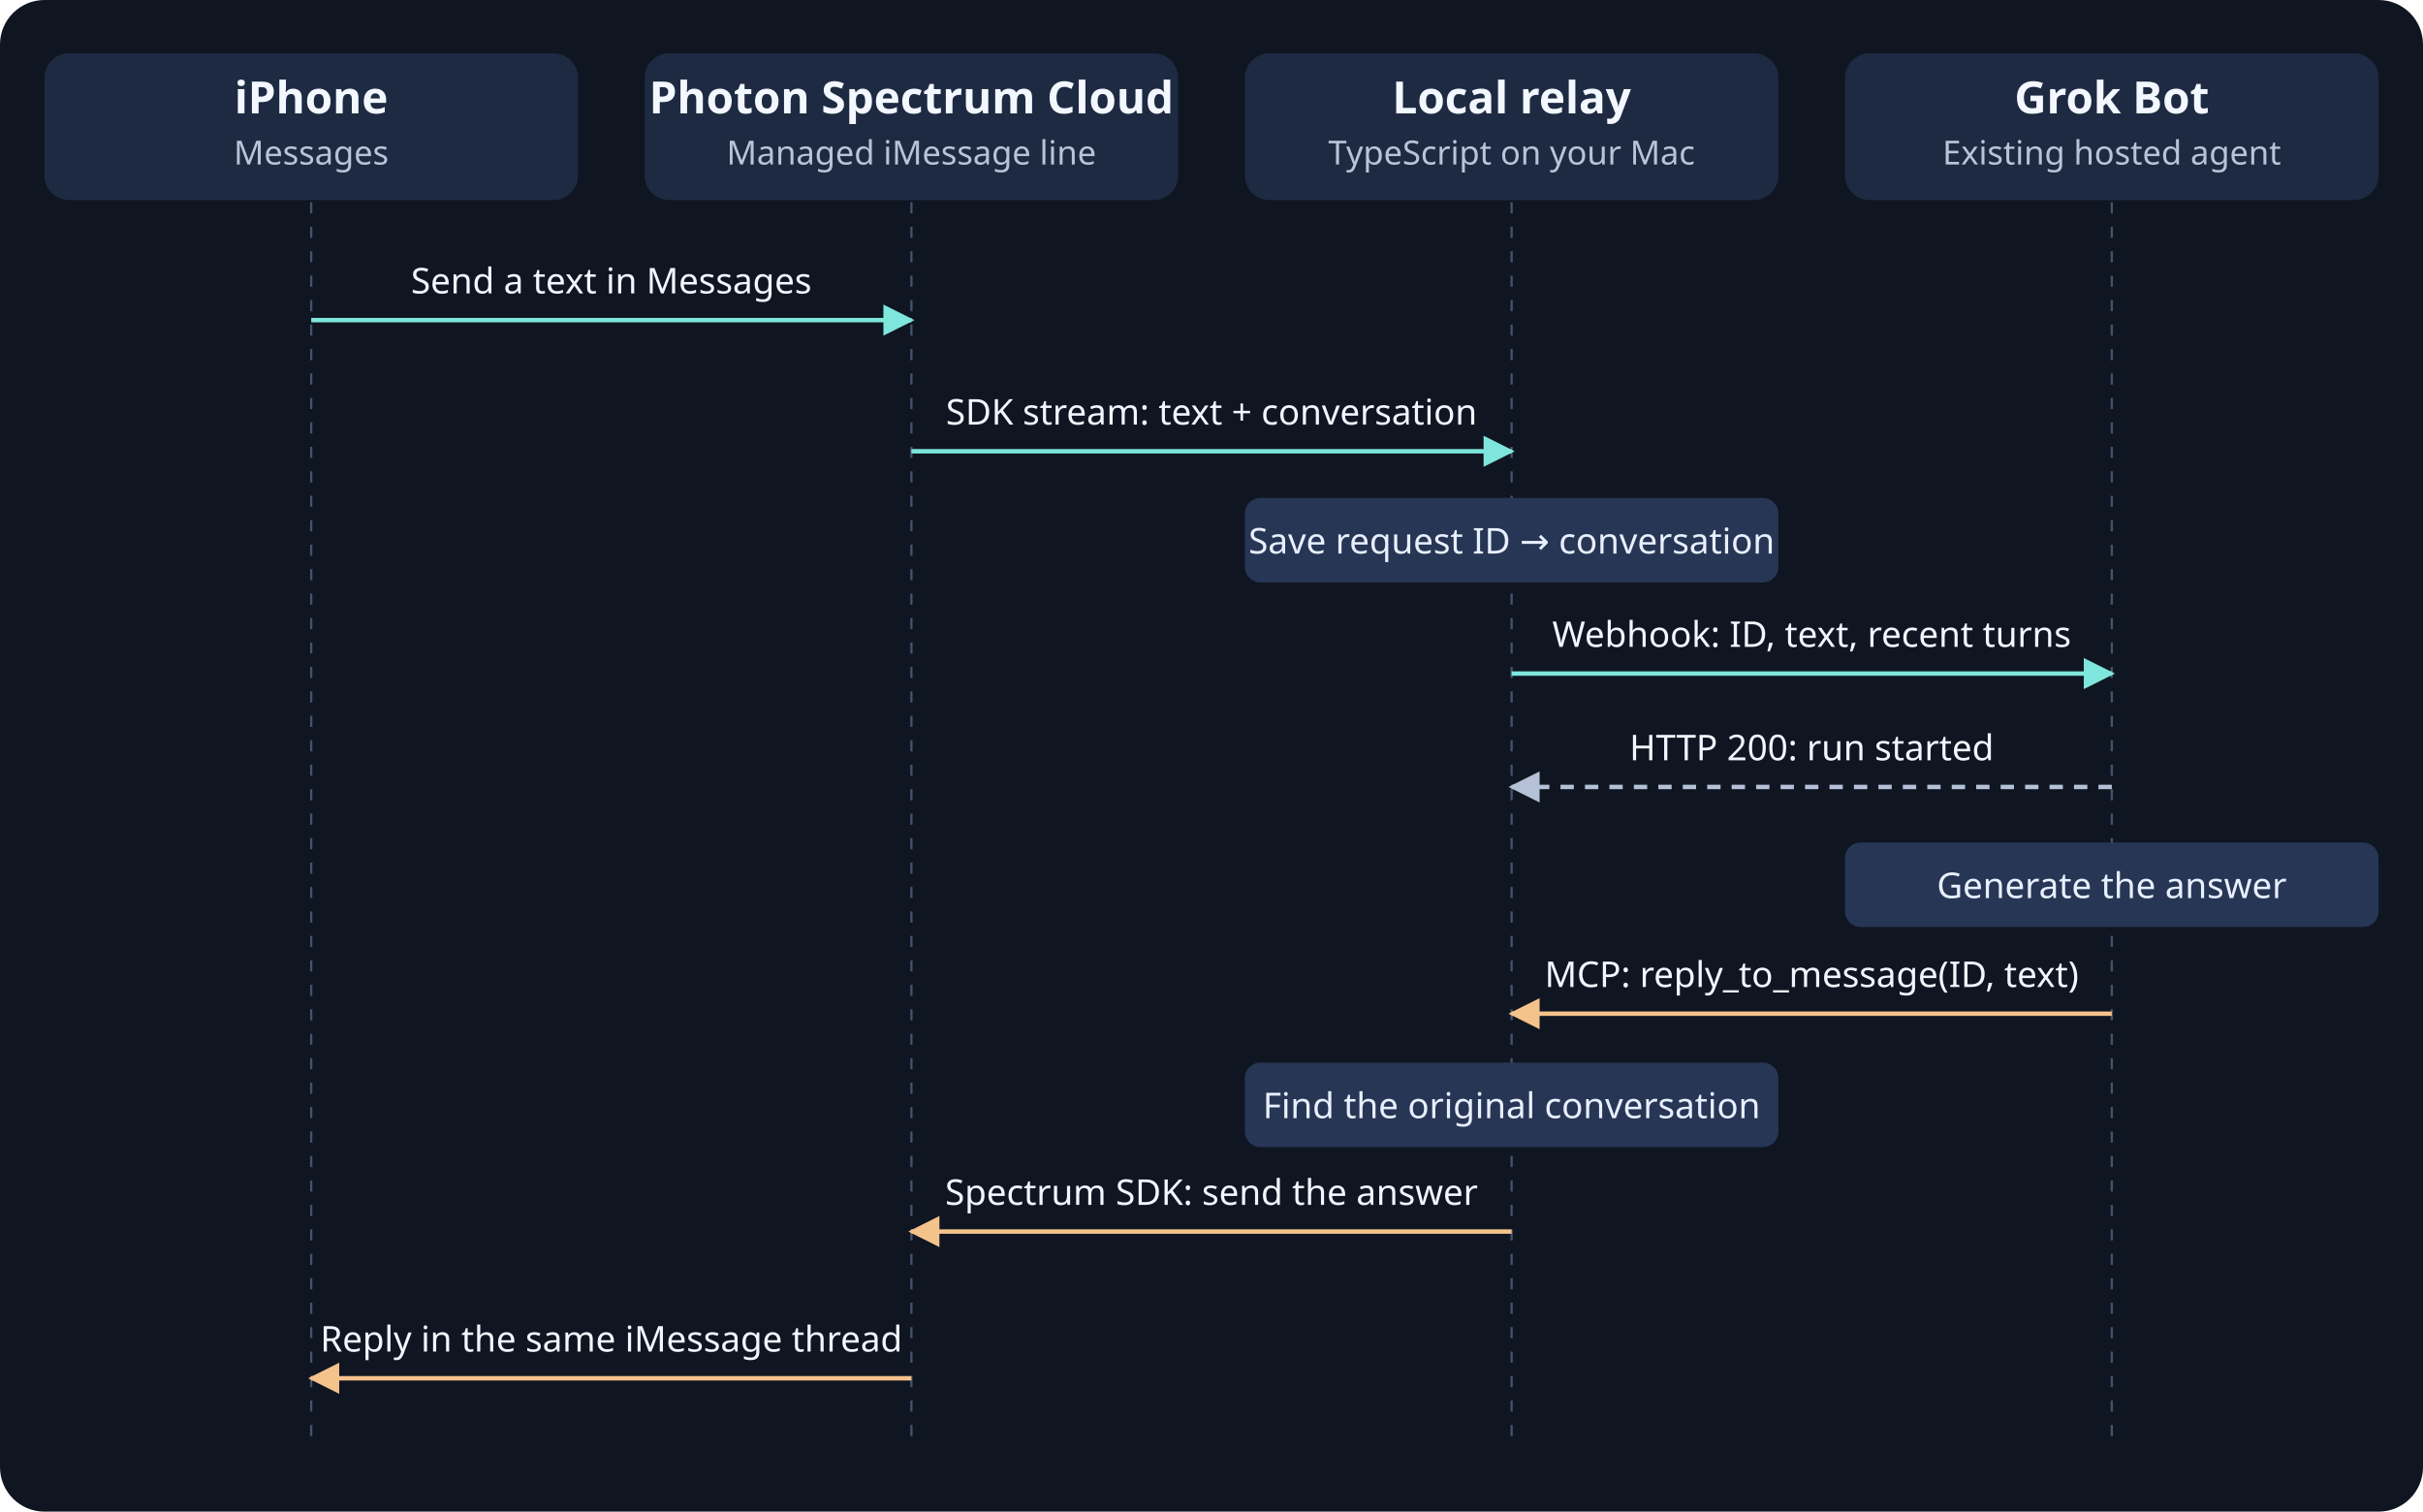
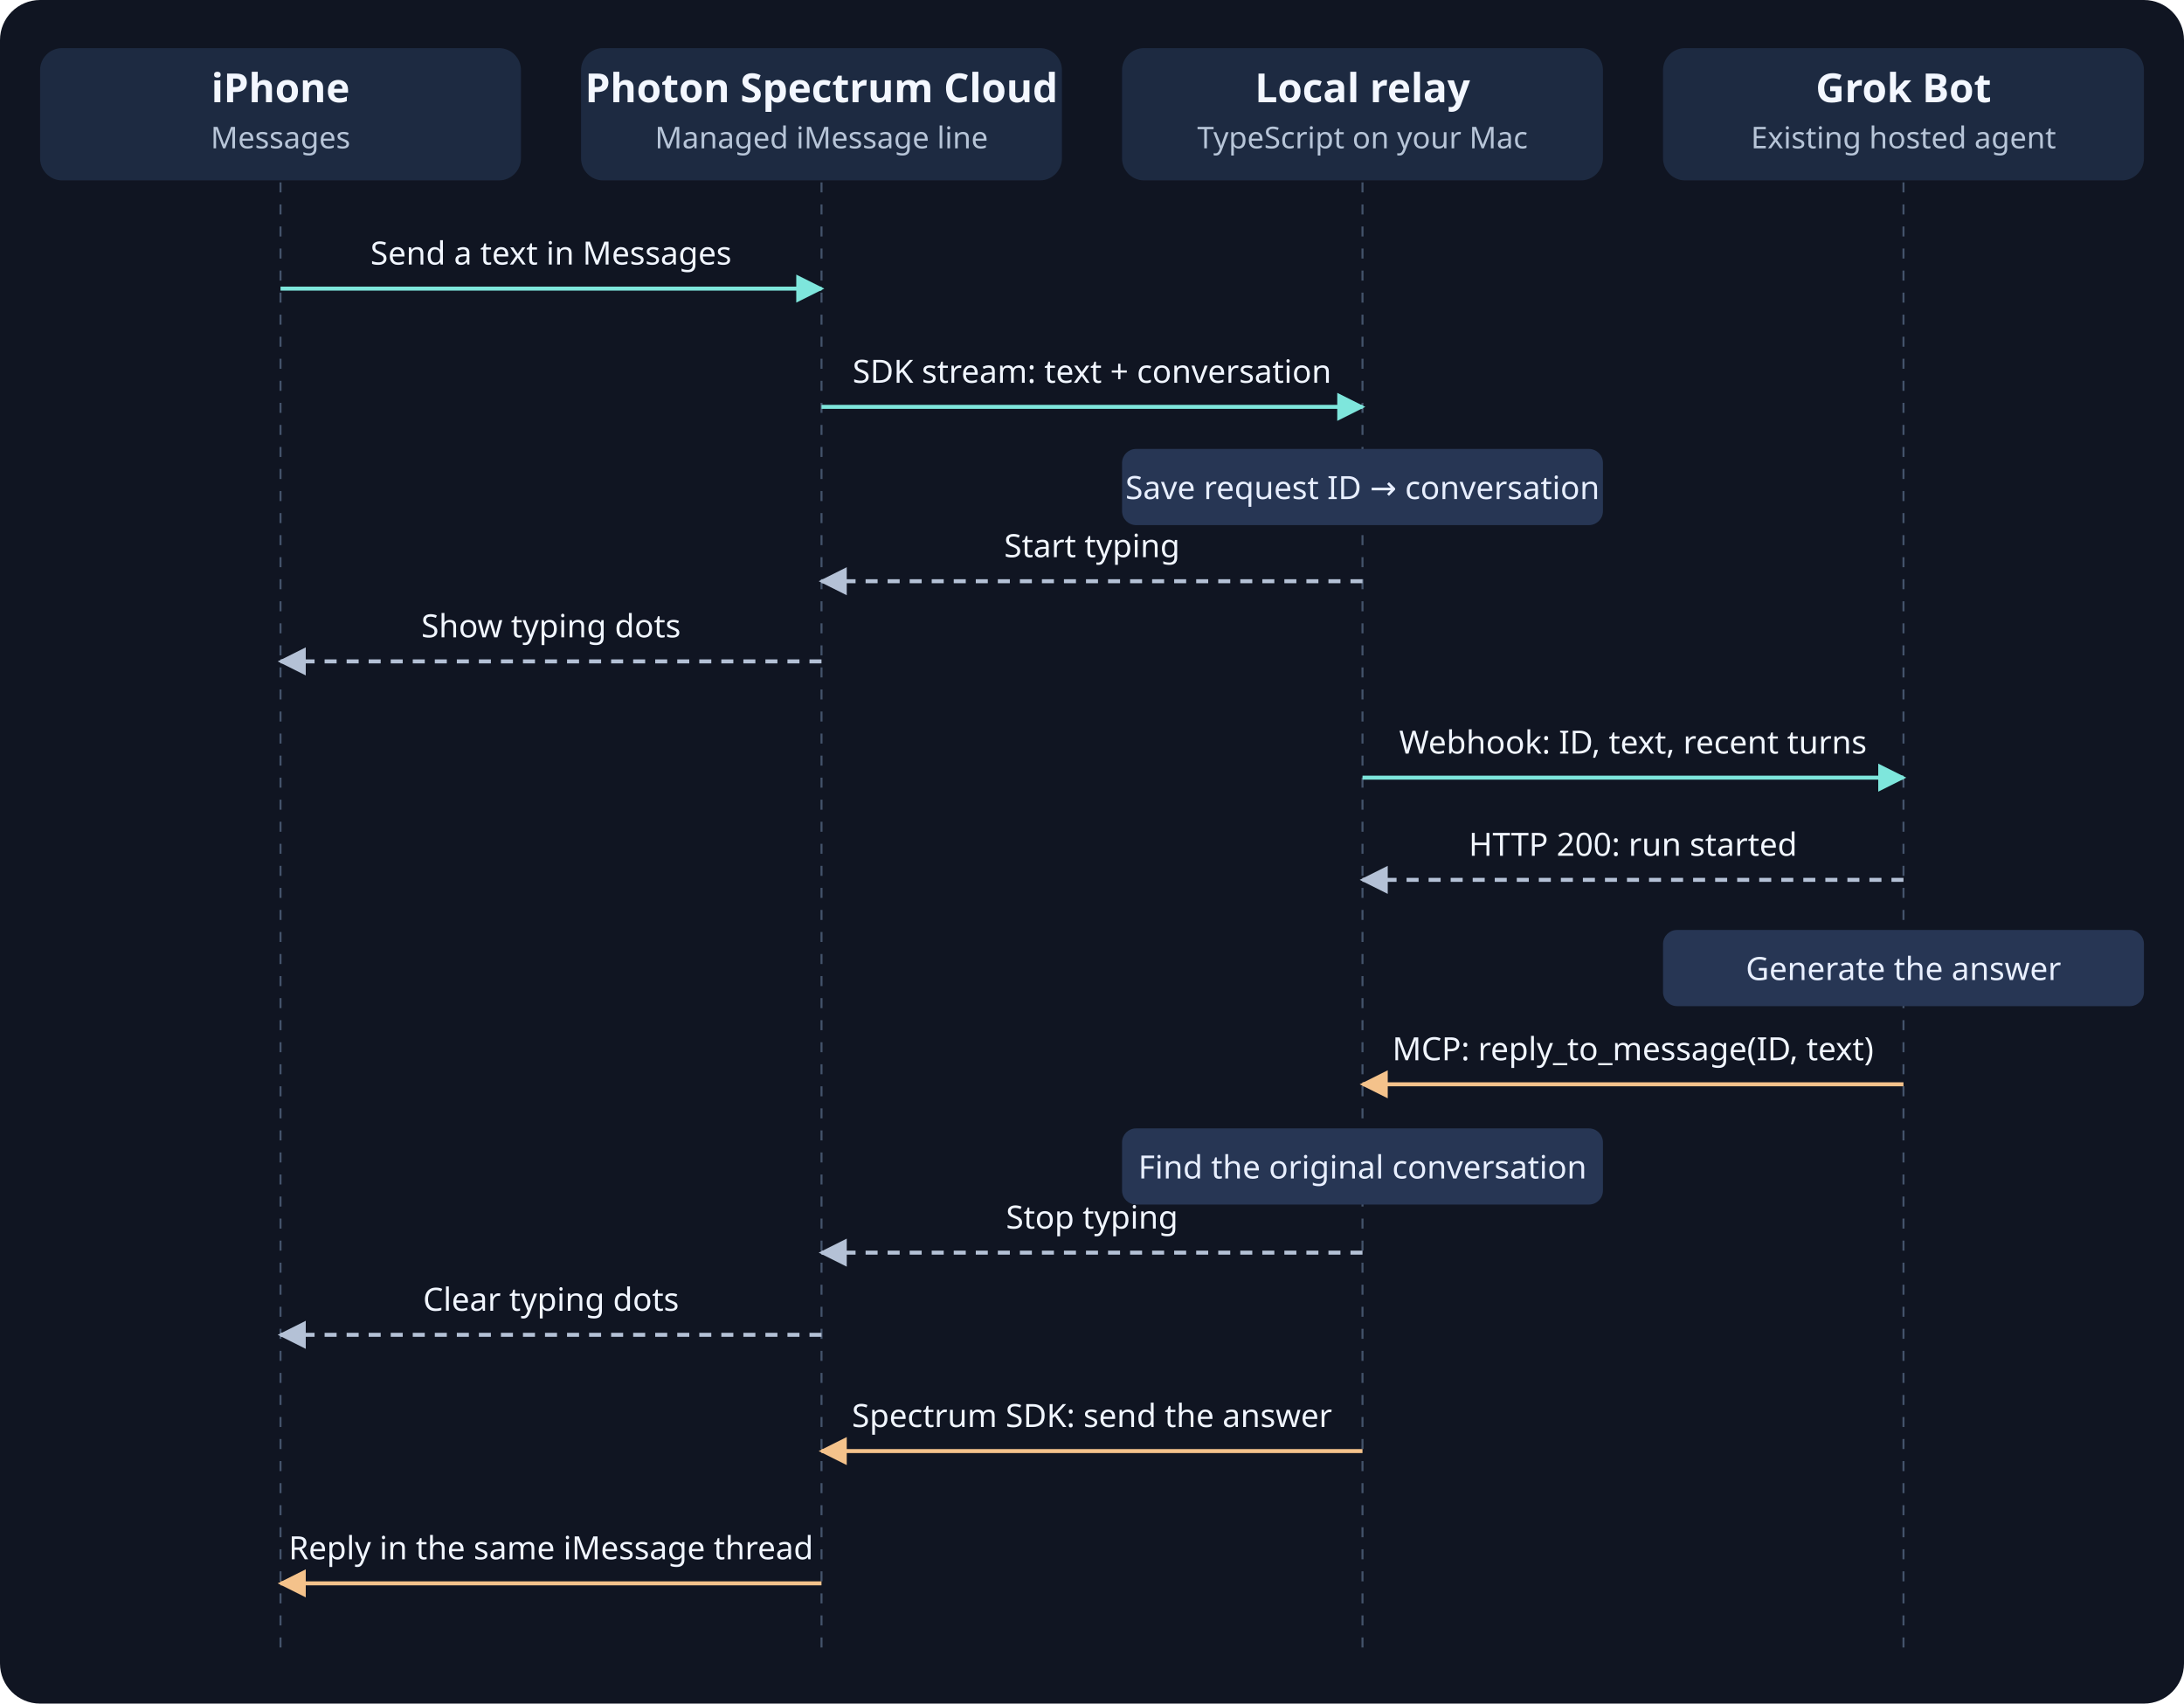
- <svg xmlns="http://www.w3.org/2000/svg" width="1090" height="680" viewBox="0 0 1090 680" role="img" aria-labelledby="title desc">
+ <svg xmlns="http://www.w3.org/2000/svg" width="1090" height="850" viewBox="0 0 1090 850" role="img" aria-labelledby="title desc">
  <defs>
    <marker id="arrow-teal" viewBox="0 0 10 10" refX="9" refY="5" markerWidth="7" markerHeight="7" orient="auto-start-reverse">
      <path d="M0 0L10 5L0 10Z" fill="#7ee6dc" />
    </marker>
    <marker id="arrow-gray" viewBox="0 0 10 10" refX="9" refY="5" markerWidth="7" markerHeight="7" orient="auto-start-reverse">
      <path d="M0 0L10 5L0 10Z" fill="#b4c1d6" />
    </marker>
    <marker id="arrow-gold" viewBox="0 0 10 10" refX="9" refY="5" markerWidth="7" markerHeight="7" orient="auto-start-reverse">
      <path d="M0 0L10 5L0 10Z" fill="#f4c28b" />
    </marker>
  </defs>
-   <rect width="1090" height="680" rx="20" fill="#101522" />
+   <rect width="1090" height="850" rx="20" fill="#101522" />
  <g font-family="system-ui, sans-serif" text-anchor="middle">
    <rect x="20" y="24" width="240" height="66" rx="11" fill="#1d2a41" />
    <text x="140" y="51" fill="#f3f7ff" font-size="20" font-weight="700">iPhone</text>
    <text x="140" y="74" fill="#b7c5d8" font-size="15">Messages</text>
-     <path d="M140 91V652" stroke="#44536b" stroke-dasharray="5 6" />
+     <path d="M140 91V823" stroke="#44536b" stroke-dasharray="5 6" />
    <rect x="290" y="24" width="240" height="66" rx="11" fill="#1d2a41" />
    <text x="410" y="51" fill="#f3f7ff" font-size="20" font-weight="700">Photon Spectrum Cloud</text>
    <text x="410" y="74" fill="#b7c5d8" font-size="15">Managed iMessage line</text>
-     <path d="M410 91V652" stroke="#44536b" stroke-dasharray="5 6" />
+     <path d="M410 91V823" stroke="#44536b" stroke-dasharray="5 6" />
    <rect x="560" y="24" width="240" height="66" rx="11" fill="#1d2a41" />
    <text x="680" y="51" fill="#f3f7ff" font-size="20" font-weight="700">Local relay</text>
    <text x="680" y="74" fill="#b7c5d8" font-size="15">TypeScript on your Mac</text>
-     <path d="M680 91V652" stroke="#44536b" stroke-dasharray="5 6" />
+     <path d="M680 91V823" stroke="#44536b" stroke-dasharray="5 6" />
    <rect x="830" y="24" width="240" height="66" rx="11" fill="#1d2a41" />
    <text x="950" y="51" fill="#f3f7ff" font-size="20" font-weight="700">Grok Bot</text>
    <text x="950" y="74" fill="#b7c5d8" font-size="15">Existing hosted agent</text>
-     <path d="M950 91V652" stroke="#44536b" stroke-dasharray="5 6" />
+     <path d="M950 91V823" stroke="#44536b" stroke-dasharray="5 6" />
    <text x="275" y="132" fill="#f1f6ff" font-size="16">Send a text in Messages</text>
    <path d="M140 144H410" stroke="#7ee6dc" stroke-width="2" marker-end="url(#arrow-teal)" />
    <text x="545" y="191" fill="#f1f6ff" font-size="16">SDK stream: text + conversation</text>
    <path d="M410 203H680" stroke="#7ee6dc" stroke-width="2" marker-end="url(#arrow-teal)" />
    <rect x="560" y="224" width="240" height="38" rx="7" fill="#273654" />
    <text x="680" y="249" fill="#e8efff" font-size="16">Save request ID → conversation</text>
-     <text x="815" y="291" fill="#f1f6ff" font-size="16">Webhook: ID, text, recent turns</text>
-     <path d="M680 303H950" stroke="#7ee6dc" stroke-width="2" marker-end="url(#arrow-teal)" />
-     <text x="815" y="342" fill="#f1f6ff" font-size="16">HTTP 200: run started</text>
-     <path d="M950 354H680" stroke="#b4c1d6" stroke-width="2" stroke-dasharray="6 5" marker-end="url(#arrow-gray)" />
-     <rect x="830" y="379" width="240" height="38" rx="7" fill="#273654" />
-     <text x="950" y="404" fill="#e8efff" font-size="16">Generate the answer</text>
-     <text x="815" y="444" fill="#f1f6ff" font-size="16">MCP: reply_to_message(ID, text)</text>
-     <path d="M950 456H680" stroke="#f4c28b" stroke-width="2" marker-end="url(#arrow-gold)" />
-     <rect x="560" y="478" width="240" height="38" rx="7" fill="#273654" />
-     <text x="680" y="503" fill="#e8efff" font-size="16">Find the original conversation</text>
-     <text x="545" y="542" fill="#f1f6ff" font-size="16">Spectrum SDK: send the answer</text>
-     <path d="M680 554H410" stroke="#f4c28b" stroke-width="2" marker-end="url(#arrow-gold)" />
-     <text x="275" y="608" fill="#f1f6ff" font-size="16">Reply in the same iMessage thread</text>
-     <path d="M410 620H140" stroke="#f4c28b" stroke-width="2" marker-end="url(#arrow-gold)" />
+     <text x="545" y="278" fill="#f1f6ff" font-size="16">Start typing</text>
+     <path d="M680 290H410" stroke="#b4c1d6" stroke-width="2" stroke-dasharray="6 5" marker-end="url(#arrow-gray)" />
+     <text x="275" y="318" fill="#f1f6ff" font-size="16">Show typing dots</text>
+     <path d="M410 330H140" stroke="#b4c1d6" stroke-width="2" stroke-dasharray="6 5" marker-end="url(#arrow-gray)" />
+     <text x="815" y="376" fill="#f1f6ff" font-size="16">Webhook: ID, text, recent turns</text>
+     <path d="M680 388H950" stroke="#7ee6dc" stroke-width="2" marker-end="url(#arrow-teal)" />
+     <text x="815" y="427" fill="#f1f6ff" font-size="16">HTTP 200: run started</text>
+     <path d="M950 439H680" stroke="#b4c1d6" stroke-width="2" stroke-dasharray="6 5" marker-end="url(#arrow-gray)" />
+     <rect x="830" y="464" width="240" height="38" rx="7" fill="#273654" />
+     <text x="950" y="489" fill="#e8efff" font-size="16">Generate the answer</text>
+     <text x="815" y="529" fill="#f1f6ff" font-size="16">MCP: reply_to_message(ID, text)</text>
+     <path d="M950 541H680" stroke="#f4c28b" stroke-width="2" marker-end="url(#arrow-gold)" />
+     <rect x="560" y="563" width="240" height="38" rx="7" fill="#273654" />
+     <text x="680" y="588" fill="#e8efff" font-size="16">Find the original conversation</text>
+     <text x="545" y="613" fill="#f1f6ff" font-size="16">Stop typing</text>
+     <path d="M680 625H410" stroke="#b4c1d6" stroke-width="2" stroke-dasharray="6 5" marker-end="url(#arrow-gray)" />
+     <text x="275" y="654" fill="#f1f6ff" font-size="16">Clear typing dots</text>
+     <path d="M410 666H140" stroke="#b4c1d6" stroke-width="2" stroke-dasharray="6 5" marker-end="url(#arrow-gray)" />
+     <text x="545" y="712" fill="#f1f6ff" font-size="16">Spectrum SDK: send the answer</text>
+     <path d="M680 724H410" stroke="#f4c28b" stroke-width="2" marker-end="url(#arrow-gold)" />
+     <text x="275" y="778" fill="#f1f6ff" font-size="16">Reply in the same iMessage thread</text>
+     <path d="M410 790H140" stroke="#f4c28b" stroke-width="2" marker-end="url(#arrow-gold)" />
  </g>
</svg>
